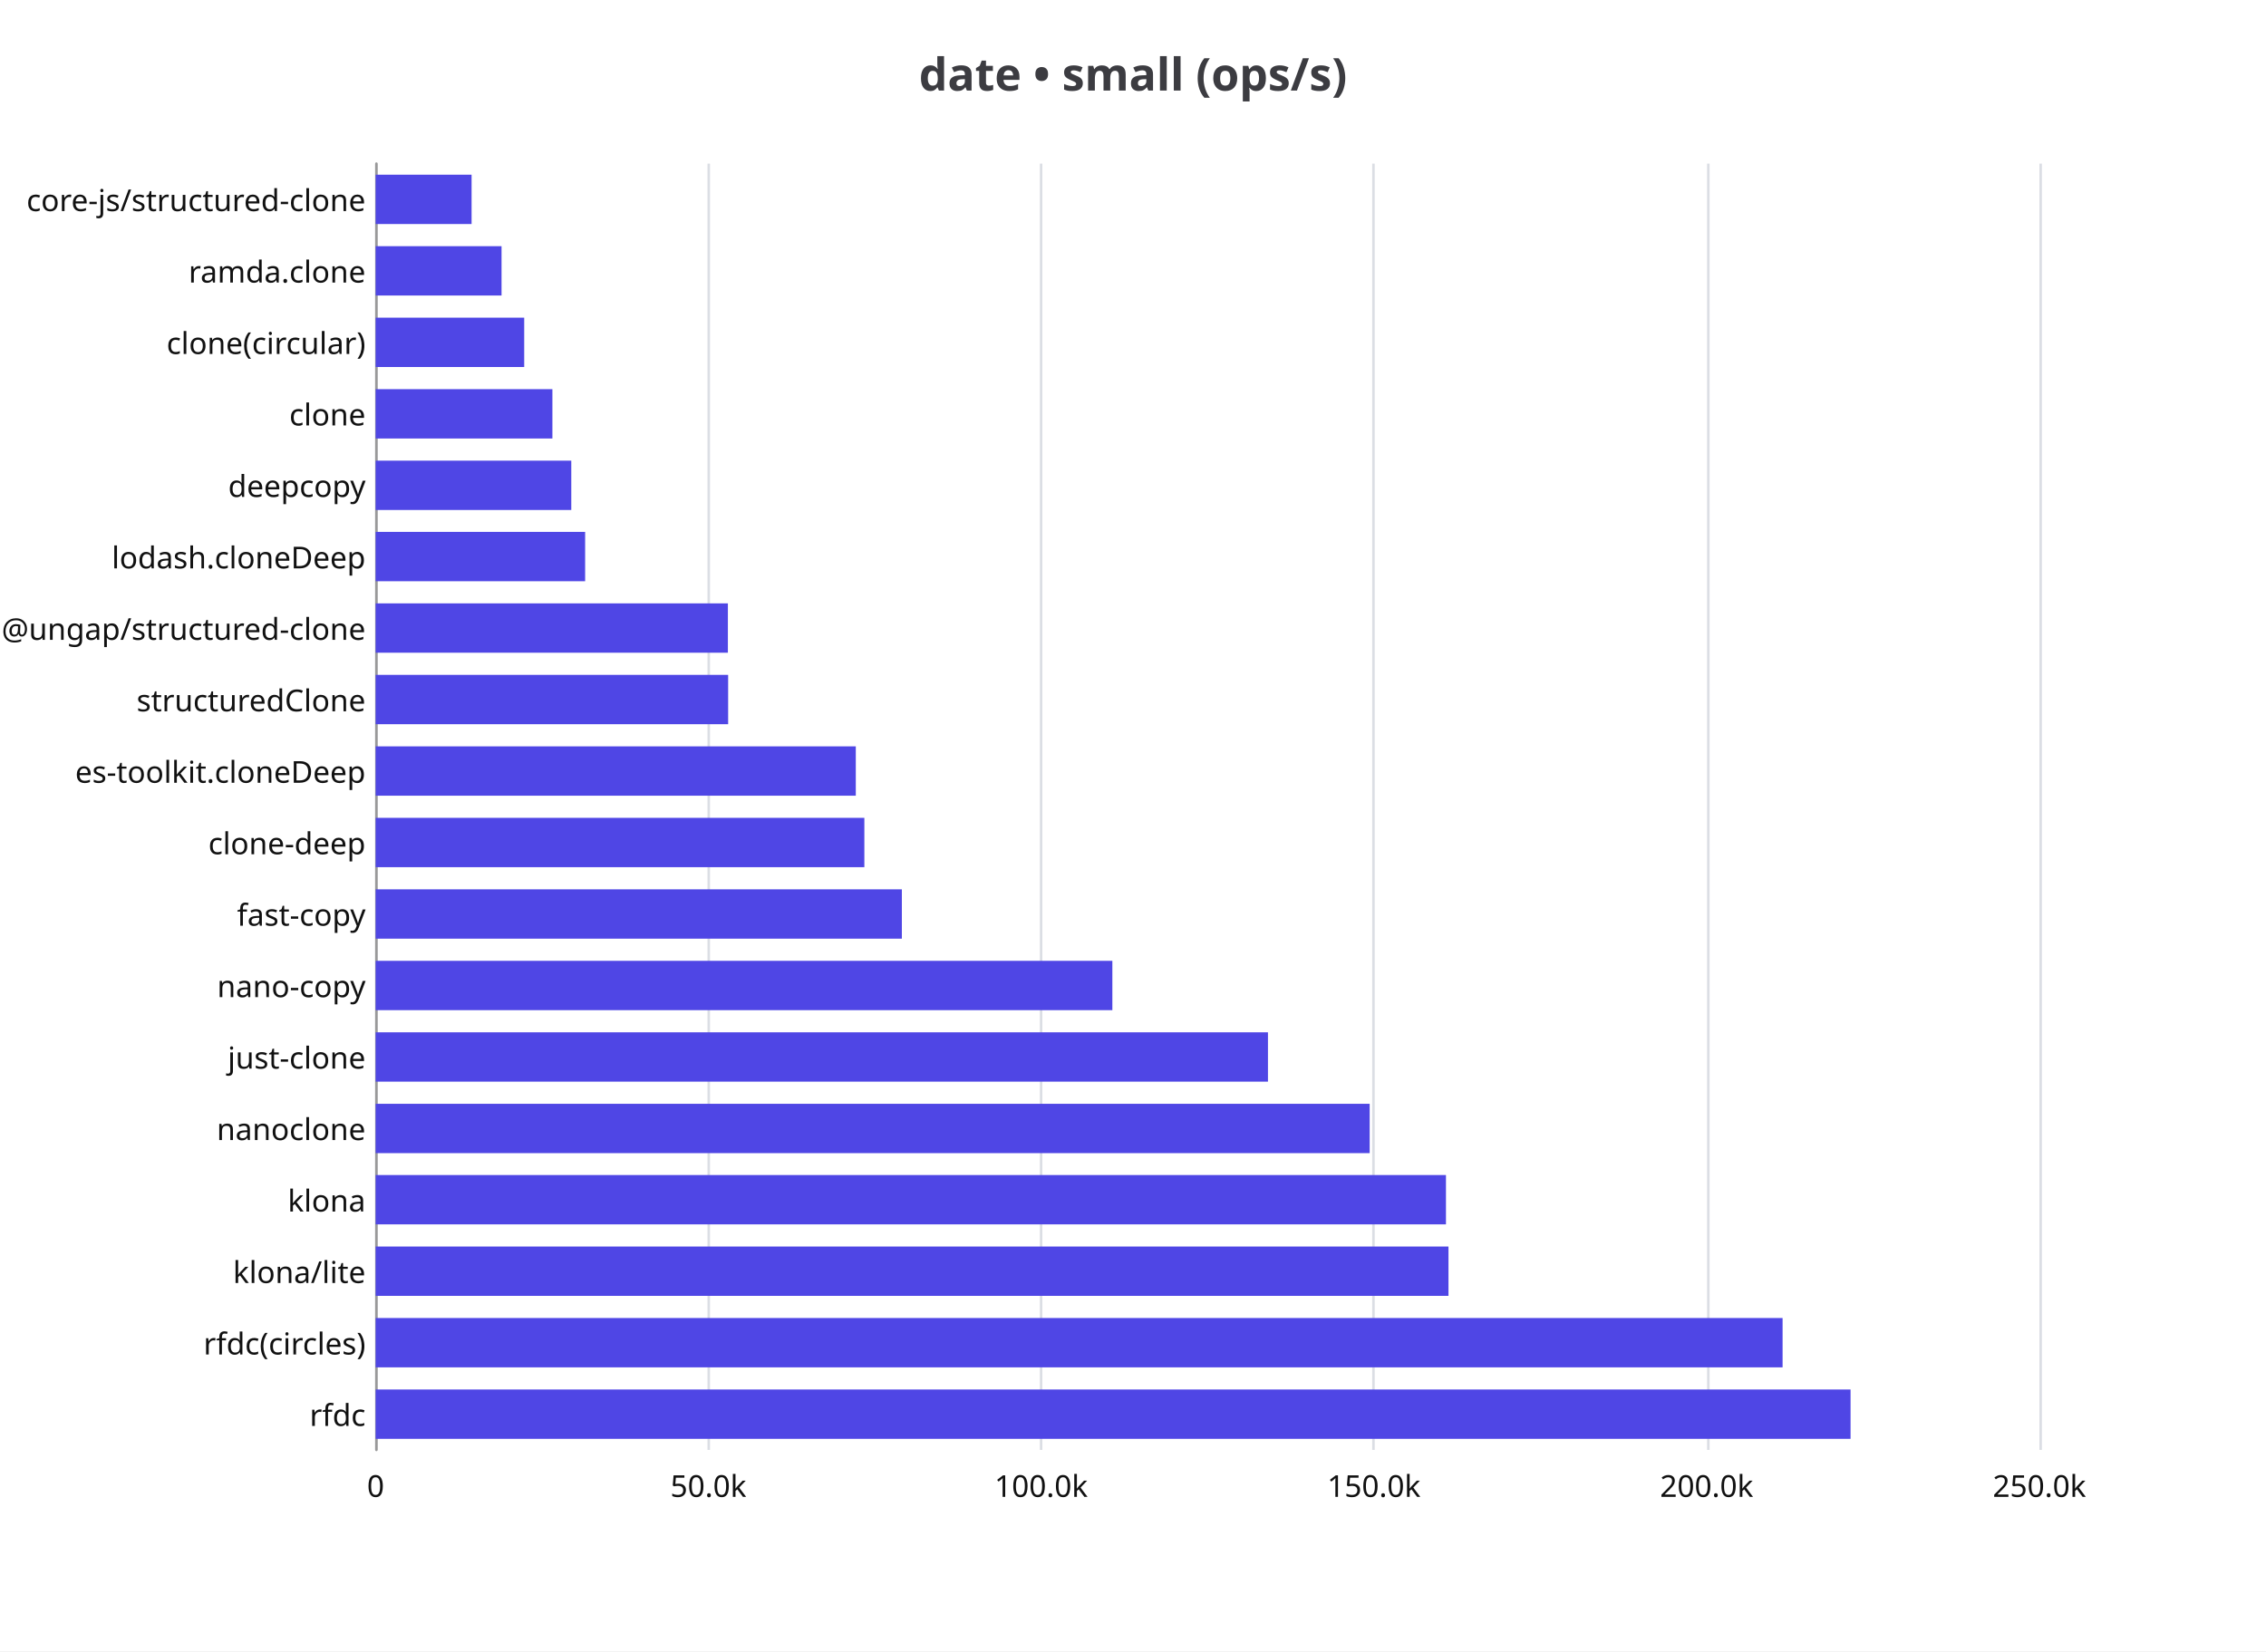
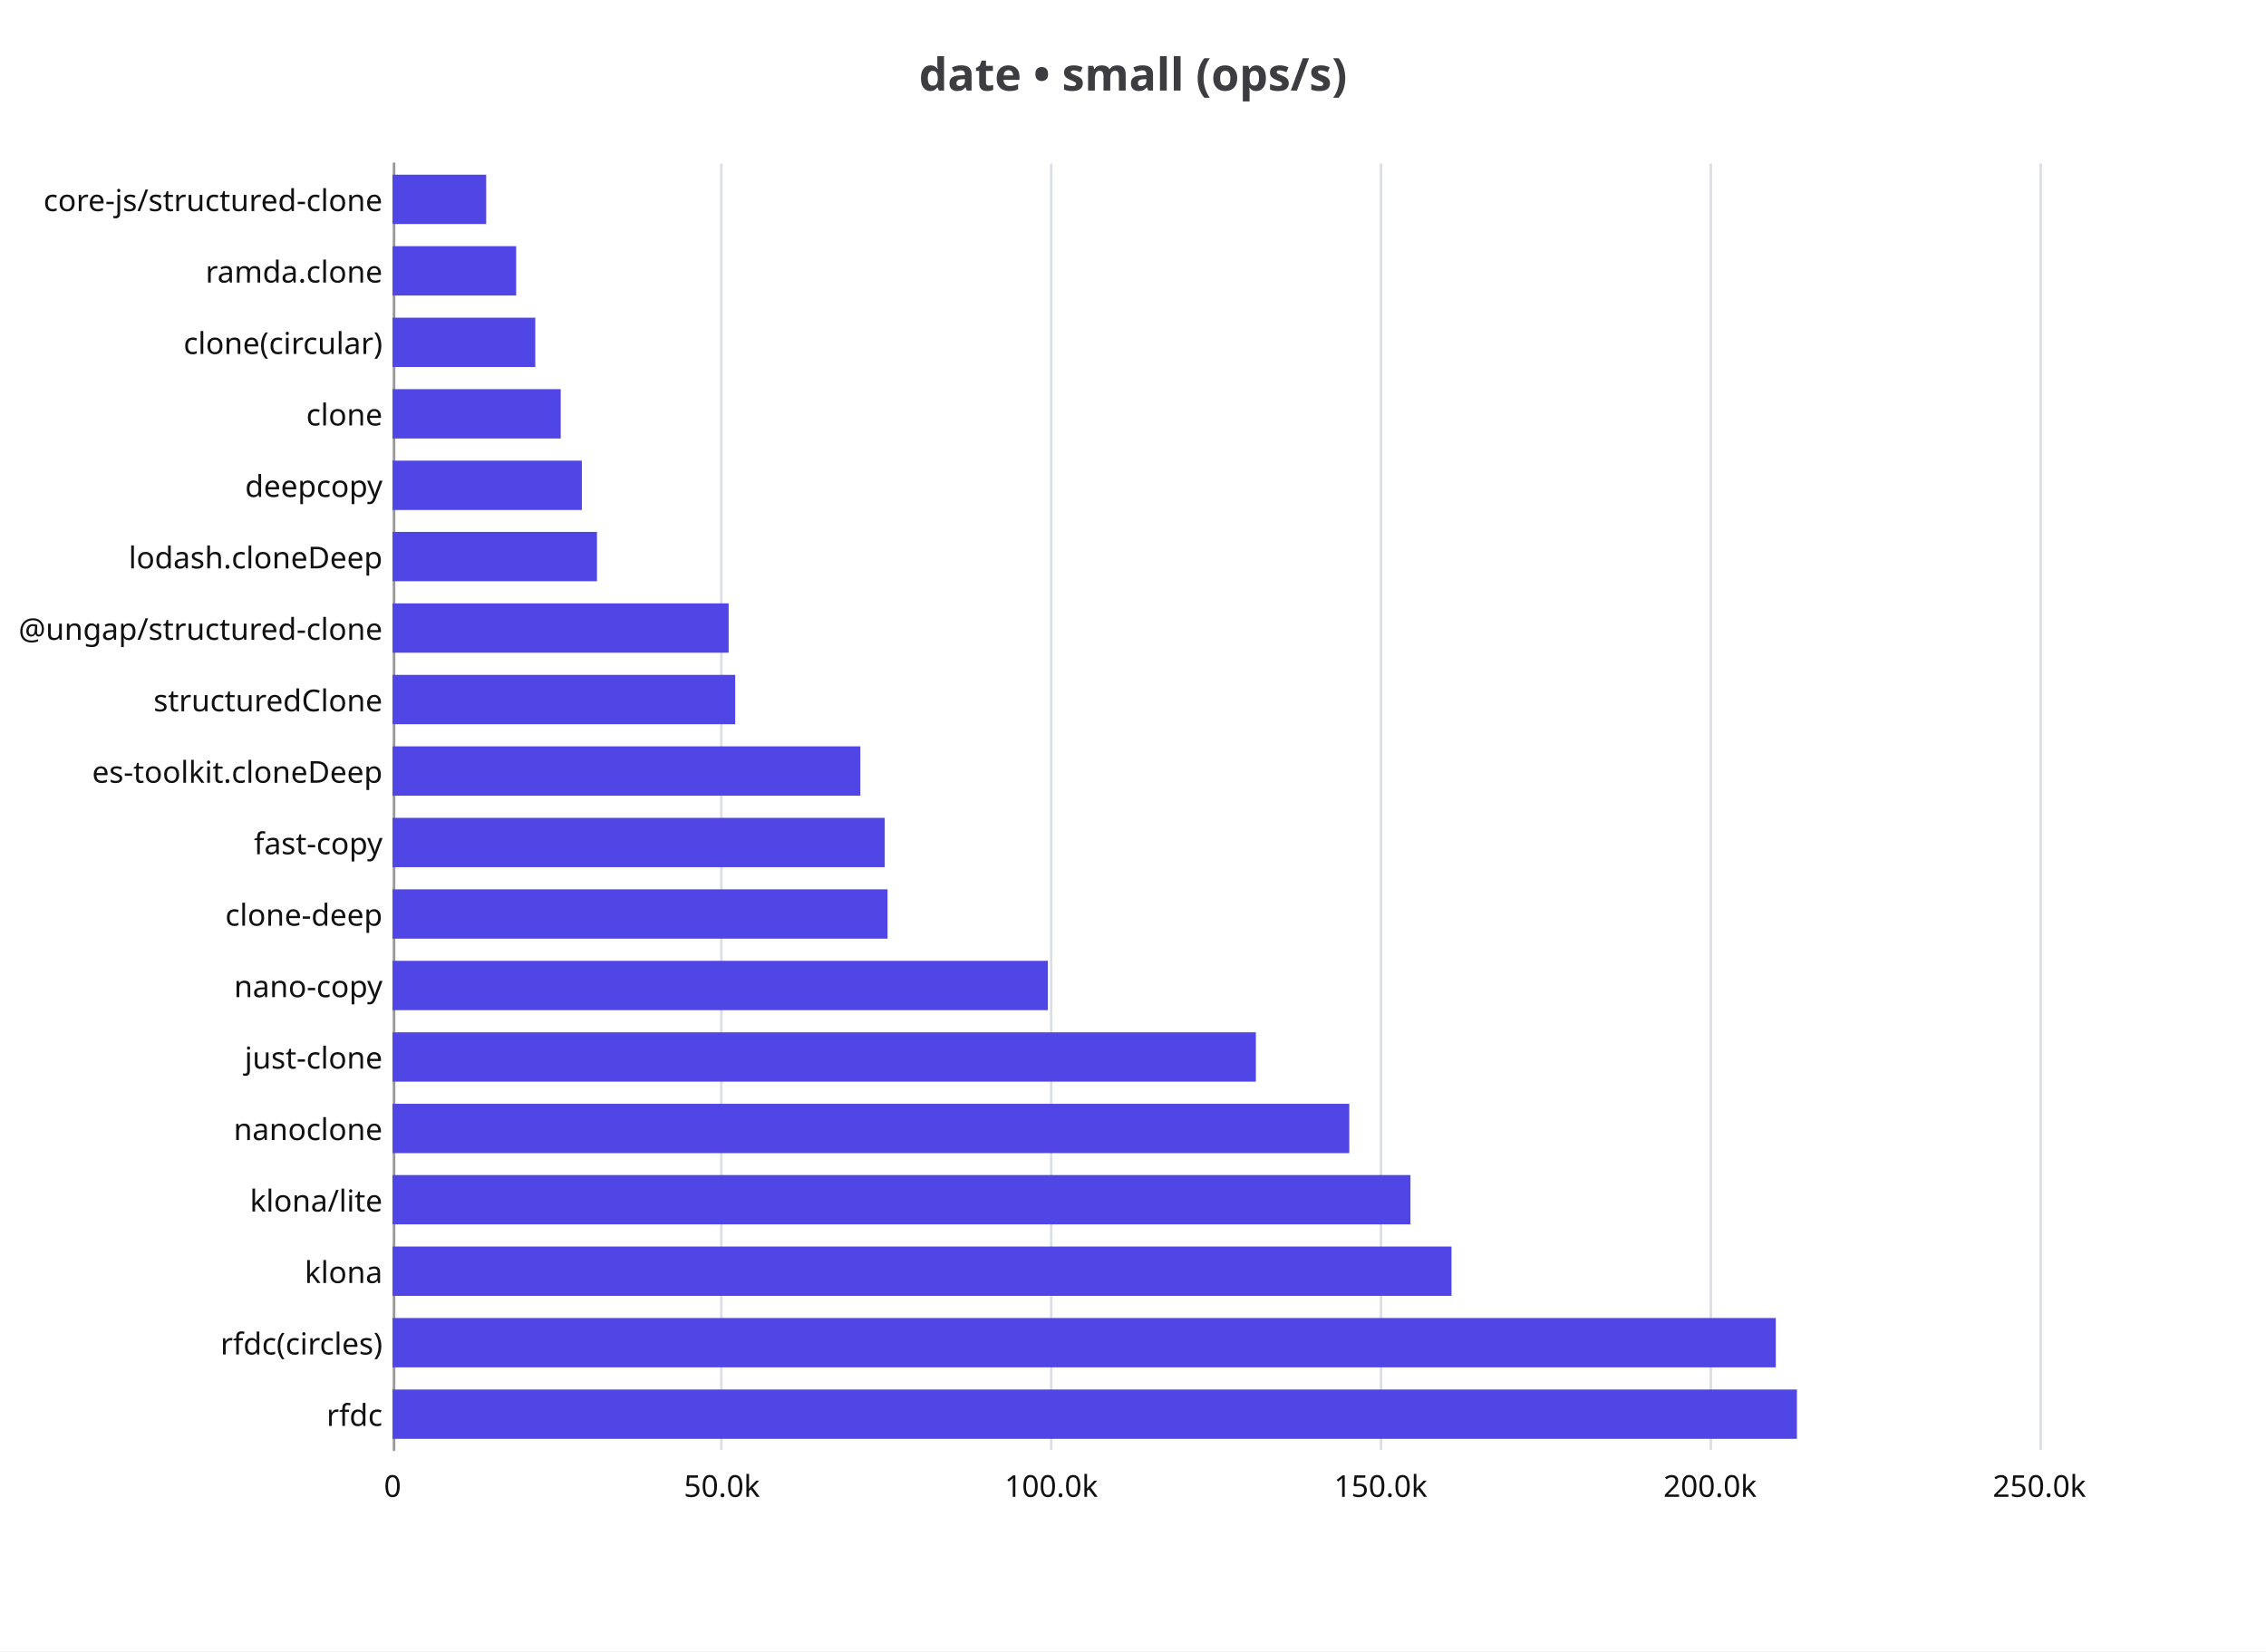
<svg xmlns="http://www.w3.org/2000/svg" width="900" height="656" version="1.1" baseProfile="full" viewBox="0 0 900 656">
  <rect width="900" height="656" x="0" y="0" fill="#ffffff" />
-   <path d="M149.5 65L149.5 576" fill="none" pointer-events="visible" stroke="#dbdee4" class="zr6-cls-12" />
-   <path d="M281.5 65L281.5 576" fill="none" pointer-events="visible" stroke="#dbdee4" class="zr6-cls-12" />
-   <path d="M413.5 65L413.5 576" fill="none" pointer-events="visible" stroke="#dbdee4" class="zr6-cls-12" />
-   <path d="M545.5 65L545.5 576" fill="none" pointer-events="visible" stroke="#dbdee4" class="zr6-cls-12" />
-   <path d="M678.5 65L678.5 576" fill="none" pointer-events="visible" stroke="#dbdee4" class="zr6-cls-12" />
+   <path d="M156.5 65L156.5 576" fill="none" pointer-events="visible" stroke="#dbdee4" class="zr6-cls-12" />
+   <path d="M286.5 65L286.5 576" fill="none" pointer-events="visible" stroke="#dbdee4" class="zr6-cls-12" />
+   <path d="M417.5 65L417.5 576" fill="none" pointer-events="visible" stroke="#dbdee4" class="zr6-cls-12" />
+   <path d="M548.5 65L548.5 576" fill="none" pointer-events="visible" stroke="#dbdee4" class="zr6-cls-12" />
+   <path d="M679.5 65L679.5 576" fill="none" pointer-events="visible" stroke="#dbdee4" class="zr6-cls-12" />
  <path d="M810.5 65L810.5 576" fill="none" pointer-events="visible" stroke="#dbdee4" class="zr6-cls-12" />
-   <path d="M149.5 576L149.5 65" fill="none" pointer-events="visible" stroke="#999" stroke-linecap="round" class="zr6-cls-12" />
-   <text dominant-baseline="central" text-anchor="end" style="font-size:12px;font-family:Microsoft YaHei;" xml:space="preserve" transform="translate(145.2 561.8056)" fill="#111">  rfdc</text>
-   <text dominant-baseline="central" text-anchor="end" style="font-size:12px;font-family:Microsoft YaHei;" xml:space="preserve" transform="translate(145.2 533.4167)" fill="#111">  rfdc(circles)</text>
-   <text dominant-baseline="central" text-anchor="end" style="font-size:12px;font-family:Microsoft YaHei;" xml:space="preserve" transform="translate(145.2 505.0278)" fill="#111">  klona/lite</text>
-   <text dominant-baseline="central" text-anchor="end" style="font-size:12px;font-family:Microsoft YaHei;" xml:space="preserve" transform="translate(145.2 476.6389)" fill="#111">  klona</text>
-   <text dominant-baseline="central" text-anchor="end" style="font-size:12px;font-family:Microsoft YaHei;" xml:space="preserve" transform="translate(145.2 448.25)" fill="#111">  nanoclone</text>
-   <text dominant-baseline="central" text-anchor="end" style="font-size:12px;font-family:Microsoft YaHei;" xml:space="preserve" transform="translate(145.2 419.8611)" fill="#111">  just-clone</text>
-   <text dominant-baseline="central" text-anchor="end" style="font-size:12px;font-family:Microsoft YaHei;" xml:space="preserve" transform="translate(145.2 391.4722)" fill="#111">  nano-copy</text>
-   <text dominant-baseline="central" text-anchor="end" style="font-size:12px;font-family:Microsoft YaHei;" xml:space="preserve" transform="translate(145.2 363.0833)" fill="#111">  fast-copy</text>
-   <text dominant-baseline="central" text-anchor="end" style="font-size:12px;font-family:Microsoft YaHei;" xml:space="preserve" transform="translate(145.2 334.6944)" fill="#111">  clone-deep</text>
-   <text dominant-baseline="central" text-anchor="end" style="font-size:12px;font-family:Microsoft YaHei;" xml:space="preserve" transform="translate(145.2 306.3056)" fill="#111">  es-toolkit.cloneDeep</text>
-   <text dominant-baseline="central" text-anchor="end" style="font-size:12px;font-family:Microsoft YaHei;" xml:space="preserve" transform="translate(145.2 277.9167)" fill="#111">  structuredClone</text>
-   <text dominant-baseline="central" text-anchor="end" style="font-size:12px;font-family:Microsoft YaHei;" xml:space="preserve" transform="translate(145.2 249.5278)" fill="#111">  @ungap/structured-clone</text>
-   <text dominant-baseline="central" text-anchor="end" style="font-size:12px;font-family:Microsoft YaHei;" xml:space="preserve" transform="translate(145.2 221.1389)" fill="#111">  lodash.cloneDeep</text>
-   <text dominant-baseline="central" text-anchor="end" style="font-size:12px;font-family:Microsoft YaHei;" xml:space="preserve" transform="translate(145.2 192.75)" fill="#111">  deepcopy</text>
-   <text dominant-baseline="central" text-anchor="end" style="font-size:12px;font-family:Microsoft YaHei;" xml:space="preserve" transform="translate(145.2 164.3611)" fill="#111">  clone</text>
-   <text dominant-baseline="central" text-anchor="end" style="font-size:12px;font-family:Microsoft YaHei;" xml:space="preserve" transform="translate(145.2 135.9722)" fill="#111">  clone(circular)</text>
-   <text dominant-baseline="central" text-anchor="end" style="font-size:12px;font-family:Microsoft YaHei;" xml:space="preserve" transform="translate(145.2 107.5833)" fill="#111">  ramda.clone</text>
-   <text dominant-baseline="central" text-anchor="end" style="font-size:12px;font-family:Microsoft YaHei;" xml:space="preserve" transform="translate(145.2 79.1944)" fill="#111">  core-js/structured-clone</text>
-   <text dominant-baseline="central" text-anchor="middle" style="font-size:12px;font-family:Microsoft YaHei;" y="6" transform="translate(149.2 584)" fill="#111">0</text>
-   <text dominant-baseline="central" text-anchor="middle" style="font-size:12px;font-family:Microsoft YaHei;" y="6" transform="translate(281.36 584)" fill="#111">50.0k</text>
-   <text dominant-baseline="central" text-anchor="middle" style="font-size:12px;font-family:Microsoft YaHei;" y="6" transform="translate(413.52 584)" fill="#111">100.0k</text>
-   <text dominant-baseline="central" text-anchor="middle" style="font-size:12px;font-family:Microsoft YaHei;" y="6" transform="translate(545.68 584)" fill="#111">150.0k</text>
-   <text dominant-baseline="central" text-anchor="middle" style="font-size:12px;font-family:Microsoft YaHei;" y="6" transform="translate(677.84 584)" fill="#111">200.0k</text>
+   <path d="M156.5 576L156.5 65" fill="none" pointer-events="visible" stroke="#999" stroke-linecap="round" class="zr6-cls-12" />
+   <text dominant-baseline="central" text-anchor="end" style="font-size:12px;font-family:Microsoft YaHei;" xml:space="preserve" transform="translate(151.92 561.8056)" fill="#111">    rfdc</text>
+   <text dominant-baseline="central" text-anchor="end" style="font-size:12px;font-family:Microsoft YaHei;" xml:space="preserve" transform="translate(151.92 533.4167)" fill="#111">    rfdc(circles)</text>
+   <text dominant-baseline="central" text-anchor="end" style="font-size:12px;font-family:Microsoft YaHei;" xml:space="preserve" transform="translate(151.92 505.0278)" fill="#111">    klona</text>
+   <text dominant-baseline="central" text-anchor="end" style="font-size:12px;font-family:Microsoft YaHei;" xml:space="preserve" transform="translate(151.92 476.6389)" fill="#111">    klona/lite</text>
+   <text dominant-baseline="central" text-anchor="end" style="font-size:12px;font-family:Microsoft YaHei;" xml:space="preserve" transform="translate(151.92 448.25)" fill="#111">    nanoclone</text>
+   <text dominant-baseline="central" text-anchor="end" style="font-size:12px;font-family:Microsoft YaHei;" xml:space="preserve" transform="translate(151.92 419.8611)" fill="#111">    just-clone</text>
+   <text dominant-baseline="central" text-anchor="end" style="font-size:12px;font-family:Microsoft YaHei;" xml:space="preserve" transform="translate(151.92 391.4722)" fill="#111">    nano-copy</text>
+   <text dominant-baseline="central" text-anchor="end" style="font-size:12px;font-family:Microsoft YaHei;" xml:space="preserve" transform="translate(151.92 363.0833)" fill="#111">    clone-deep</text>
+   <text dominant-baseline="central" text-anchor="end" style="font-size:12px;font-family:Microsoft YaHei;" xml:space="preserve" transform="translate(151.92 334.6944)" fill="#111">    fast-copy</text>
+   <text dominant-baseline="central" text-anchor="end" style="font-size:12px;font-family:Microsoft YaHei;" xml:space="preserve" transform="translate(151.92 306.3056)" fill="#111">    es-toolkit.cloneDeep</text>
+   <text dominant-baseline="central" text-anchor="end" style="font-size:12px;font-family:Microsoft YaHei;" xml:space="preserve" transform="translate(151.92 277.9167)" fill="#111">    structuredClone</text>
+   <text dominant-baseline="central" text-anchor="end" style="font-size:12px;font-family:Microsoft YaHei;" xml:space="preserve" transform="translate(151.92 249.5278)" fill="#111">    @ungap/structured-clone</text>
+   <text dominant-baseline="central" text-anchor="end" style="font-size:12px;font-family:Microsoft YaHei;" xml:space="preserve" transform="translate(151.92 221.1389)" fill="#111">    lodash.cloneDeep</text>
+   <text dominant-baseline="central" text-anchor="end" style="font-size:12px;font-family:Microsoft YaHei;" xml:space="preserve" transform="translate(151.92 192.75)" fill="#111">    deepcopy</text>
+   <text dominant-baseline="central" text-anchor="end" style="font-size:12px;font-family:Microsoft YaHei;" xml:space="preserve" transform="translate(151.92 164.3611)" fill="#111">    clone</text>
+   <text dominant-baseline="central" text-anchor="end" style="font-size:12px;font-family:Microsoft YaHei;" xml:space="preserve" transform="translate(151.92 135.9722)" fill="#111">    clone(circular)</text>
+   <text dominant-baseline="central" text-anchor="end" style="font-size:12px;font-family:Microsoft YaHei;" xml:space="preserve" transform="translate(151.92 107.5833)" fill="#111">    ramda.clone</text>
+   <text dominant-baseline="central" text-anchor="end" style="font-size:12px;font-family:Microsoft YaHei;" xml:space="preserve" transform="translate(151.92 79.1944)" fill="#111">    core-js/structured-clone</text>
+   <text dominant-baseline="central" text-anchor="middle" style="font-size:12px;font-family:Microsoft YaHei;" y="6" transform="translate(155.92 584)" fill="#111">0</text>
+   <text dominant-baseline="central" text-anchor="middle" style="font-size:12px;font-family:Microsoft YaHei;" y="6" transform="translate(286.736 584)" fill="#111">50.0k</text>
+   <text dominant-baseline="central" text-anchor="middle" style="font-size:12px;font-family:Microsoft YaHei;" y="6" transform="translate(417.552 584)" fill="#111">100.0k</text>
+   <text dominant-baseline="central" text-anchor="middle" style="font-size:12px;font-family:Microsoft YaHei;" y="6" transform="translate(548.368 584)" fill="#111">150.0k</text>
+   <text dominant-baseline="central" text-anchor="middle" style="font-size:12px;font-family:Microsoft YaHei;" y="6" transform="translate(679.184 584)" fill="#111">200.0k</text>
  <text dominant-baseline="central" text-anchor="middle" style="font-size:12px;font-family:Microsoft YaHei;" y="6" transform="translate(810 584)" fill="#111">250.0k</text>
-   <path d="M149.2 552l585.8 0l0 19.6l-585.8 0Z" fill="#4F46E5" ecmeta_series_index="0" ecmeta_data_index="0" ecmeta_ssr_type="chart" class="zr6-cls-13" />
-   <path d="M149.2 523.6l558.8 0l0 19.6l-558.8 0Z" fill="#4F46E5" ecmeta_series_index="0" ecmeta_data_index="1" ecmeta_ssr_type="chart" class="zr6-cls-13" />
-   <path d="M149.2 495.2l426.1 0l0 19.6l-426.1 0Z" fill="#4F46E5" ecmeta_series_index="0" ecmeta_data_index="2" ecmeta_ssr_type="chart" class="zr6-cls-13" />
-   <path d="M149.2 466.8l425.1 0l0 19.6l-425.1 0Z" fill="#4F46E5" ecmeta_series_index="0" ecmeta_data_index="3" ecmeta_ssr_type="chart" class="zr6-cls-13" />
-   <path d="M149.2 438.5l394.8 0l0 19.6l-394.8 0Z" fill="#4F46E5" ecmeta_series_index="0" ecmeta_data_index="4" ecmeta_ssr_type="chart" class="zr6-cls-13" />
-   <path d="M149.2 410.1l354.4 0l0 19.6l-354.4 0Z" fill="#4F46E5" ecmeta_series_index="0" ecmeta_data_index="5" ecmeta_ssr_type="chart" class="zr6-cls-13" />
-   <path d="M149.2 381.7l292.6 0l0 19.6l-292.6 0Z" fill="#4F46E5" ecmeta_series_index="0" ecmeta_data_index="6" ecmeta_ssr_type="chart" class="zr6-cls-13" />
-   <path d="M149.2 353.3l209 0l0 19.6l-209 0Z" fill="#4F46E5" ecmeta_series_index="0" ecmeta_data_index="7" ecmeta_ssr_type="chart" class="zr6-cls-13" />
-   <path d="M149.2 324.9l194.1 0l0 19.6l-194.1 0Z" fill="#4F46E5" ecmeta_series_index="0" ecmeta_data_index="8" ecmeta_ssr_type="chart" class="zr6-cls-13" />
-   <path d="M149.2 296.5l190.7 0l0 19.6l-190.7 0Z" fill="#4F46E5" ecmeta_series_index="0" ecmeta_data_index="9" ecmeta_ssr_type="chart" class="zr6-cls-13" />
-   <path d="M149.2 268.1l140 0l0 19.6l-140 0Z" fill="#4F46E5" ecmeta_series_index="0" ecmeta_data_index="10" ecmeta_ssr_type="chart" class="zr6-cls-13" />
-   <path d="M149.2 239.7l139.9 0l0 19.6l-139.9 0Z" fill="#4F46E5" ecmeta_series_index="0" ecmeta_data_index="11" ecmeta_ssr_type="chart" class="zr6-cls-13" />
-   <path d="M149.2 211.3l83.2 0l0 19.6l-83.2 0Z" fill="#4F46E5" ecmeta_series_index="0" ecmeta_data_index="12" ecmeta_ssr_type="chart" class="zr6-cls-13" />
-   <path d="M149.2 183l77.7 0l0 19.6l-77.7 0Z" fill="#4F46E5" ecmeta_series_index="0" ecmeta_data_index="13" ecmeta_ssr_type="chart" class="zr6-cls-13" />
-   <path d="M149.2 154.6l70.2 0l0 19.6l-70.2 0Z" fill="#4F46E5" ecmeta_series_index="0" ecmeta_data_index="14" ecmeta_ssr_type="chart" class="zr6-cls-13" />
-   <path d="M149.2 126.2l59 0l0 19.6l-59 0Z" fill="#4F46E5" ecmeta_series_index="0" ecmeta_data_index="15" ecmeta_ssr_type="chart" class="zr6-cls-13" />
-   <path d="M149.2 97.8l50 0l0 19.6l-50 0Z" fill="#4F46E5" ecmeta_series_index="0" ecmeta_data_index="16" ecmeta_ssr_type="chart" class="zr6-cls-13" />
-   <path d="M149.2 69.4l38.1 0l0 19.6l-38.1 0Z" fill="#4F46E5" ecmeta_series_index="0" ecmeta_data_index="17" ecmeta_ssr_type="chart" class="zr6-cls-13" />
+   <path d="M155.9 552l557.8 0l0 19.6l-557.8 0Z" fill="#4F46E5" ecmeta_series_index="0" ecmeta_data_index="0" ecmeta_ssr_type="chart" class="zr6-cls-13" />
+   <path d="M155.9 523.6l549.4 0l0 19.6l-549.4 0Z" fill="#4F46E5" ecmeta_series_index="0" ecmeta_data_index="1" ecmeta_ssr_type="chart" class="zr6-cls-13" />
+   <path d="M155.9 495.2l420.6 0l0 19.6l-420.6 0Z" fill="#4F46E5" ecmeta_series_index="0" ecmeta_data_index="2" ecmeta_ssr_type="chart" class="zr6-cls-13" />
+   <path d="M155.9 466.8l404.3 0l0 19.6l-404.3 0Z" fill="#4F46E5" ecmeta_series_index="0" ecmeta_data_index="3" ecmeta_ssr_type="chart" class="zr6-cls-13" />
+   <path d="M155.9 438.5l380 0l0 19.6l-380 0Z" fill="#4F46E5" ecmeta_series_index="0" ecmeta_data_index="4" ecmeta_ssr_type="chart" class="zr6-cls-13" />
+   <path d="M155.9 410.1l342.9 0l0 19.6l-342.9 0Z" fill="#4F46E5" ecmeta_series_index="0" ecmeta_data_index="5" ecmeta_ssr_type="chart" class="zr6-cls-13" />
+   <path d="M155.9 381.7l260.3 0l0 19.6l-260.3 0Z" fill="#4F46E5" ecmeta_series_index="0" ecmeta_data_index="6" ecmeta_ssr_type="chart" class="zr6-cls-13" />
+   <path d="M155.9 353.3l196.6 0l0 19.6l-196.6 0Z" fill="#4F46E5" ecmeta_series_index="0" ecmeta_data_index="7" ecmeta_ssr_type="chart" class="zr6-cls-13" />
+   <path d="M155.9 324.9l195.5 0l0 19.6l-195.5 0Z" fill="#4F46E5" ecmeta_series_index="0" ecmeta_data_index="8" ecmeta_ssr_type="chart" class="zr6-cls-13" />
+   <path d="M155.9 296.5l185.8 0l0 19.6l-185.8 0Z" fill="#4F46E5" ecmeta_series_index="0" ecmeta_data_index="9" ecmeta_ssr_type="chart" class="zr6-cls-13" />
+   <path d="M155.9 268.1l136.1 0l0 19.6l-136.1 0Z" fill="#4F46E5" ecmeta_series_index="0" ecmeta_data_index="10" ecmeta_ssr_type="chart" class="zr6-cls-13" />
+   <path d="M155.9 239.7l133.5 0l0 19.6l-133.5 0Z" fill="#4F46E5" ecmeta_series_index="0" ecmeta_data_index="11" ecmeta_ssr_type="chart" class="zr6-cls-13" />
+   <path d="M155.9 211.3l81.2 0l0 19.6l-81.2 0Z" fill="#4F46E5" ecmeta_series_index="0" ecmeta_data_index="12" ecmeta_ssr_type="chart" class="zr6-cls-13" />
+   <path d="M155.9 183l75.2 0l0 19.6l-75.2 0Z" fill="#4F46E5" ecmeta_series_index="0" ecmeta_data_index="13" ecmeta_ssr_type="chart" class="zr6-cls-13" />
+   <path d="M155.9 154.6l66.8 0l0 19.6l-66.8 0Z" fill="#4F46E5" ecmeta_series_index="0" ecmeta_data_index="14" ecmeta_ssr_type="chart" class="zr6-cls-13" />
+   <path d="M155.9 126.2l56.7 0l0 19.6l-56.7 0Z" fill="#4F46E5" ecmeta_series_index="0" ecmeta_data_index="15" ecmeta_ssr_type="chart" class="zr6-cls-13" />
+   <path d="M155.9 97.8l49.1 0l0 19.6l-49.1 0Z" fill="#4F46E5" ecmeta_series_index="0" ecmeta_data_index="16" ecmeta_ssr_type="chart" class="zr6-cls-13" />
+   <path d="M155.9 69.4l37.2 0l0 19.6l-37.2 0Z" fill="#4F46E5" ecmeta_series_index="0" ecmeta_data_index="17" ecmeta_ssr_type="chart" class="zr6-cls-13" />
  <path d="M-87.7 -5l175.4 0l0 28l-175.4 0Z" transform="translate(450 20)" fill="rgb(0,0,0)" fill-opacity="0" stroke="#3c3c41" stroke-width="0" class="zr6-cls-12" />
  <text dominant-baseline="central" text-anchor="middle" style="font-size:18px;font-family:Microsoft YaHei;font-weight:bold;" xml:space="preserve" y="9" transform="translate(450 20)" fill="#3c3c41">date • small (ops/s)</text>
  <style>
.zr6-cls-12:hover {
pointer-events:none;
}
.zr6-cls-13:hover {
cursor:pointer;
fill:rgba(86,77,251,1);
}



</style>
</svg>
